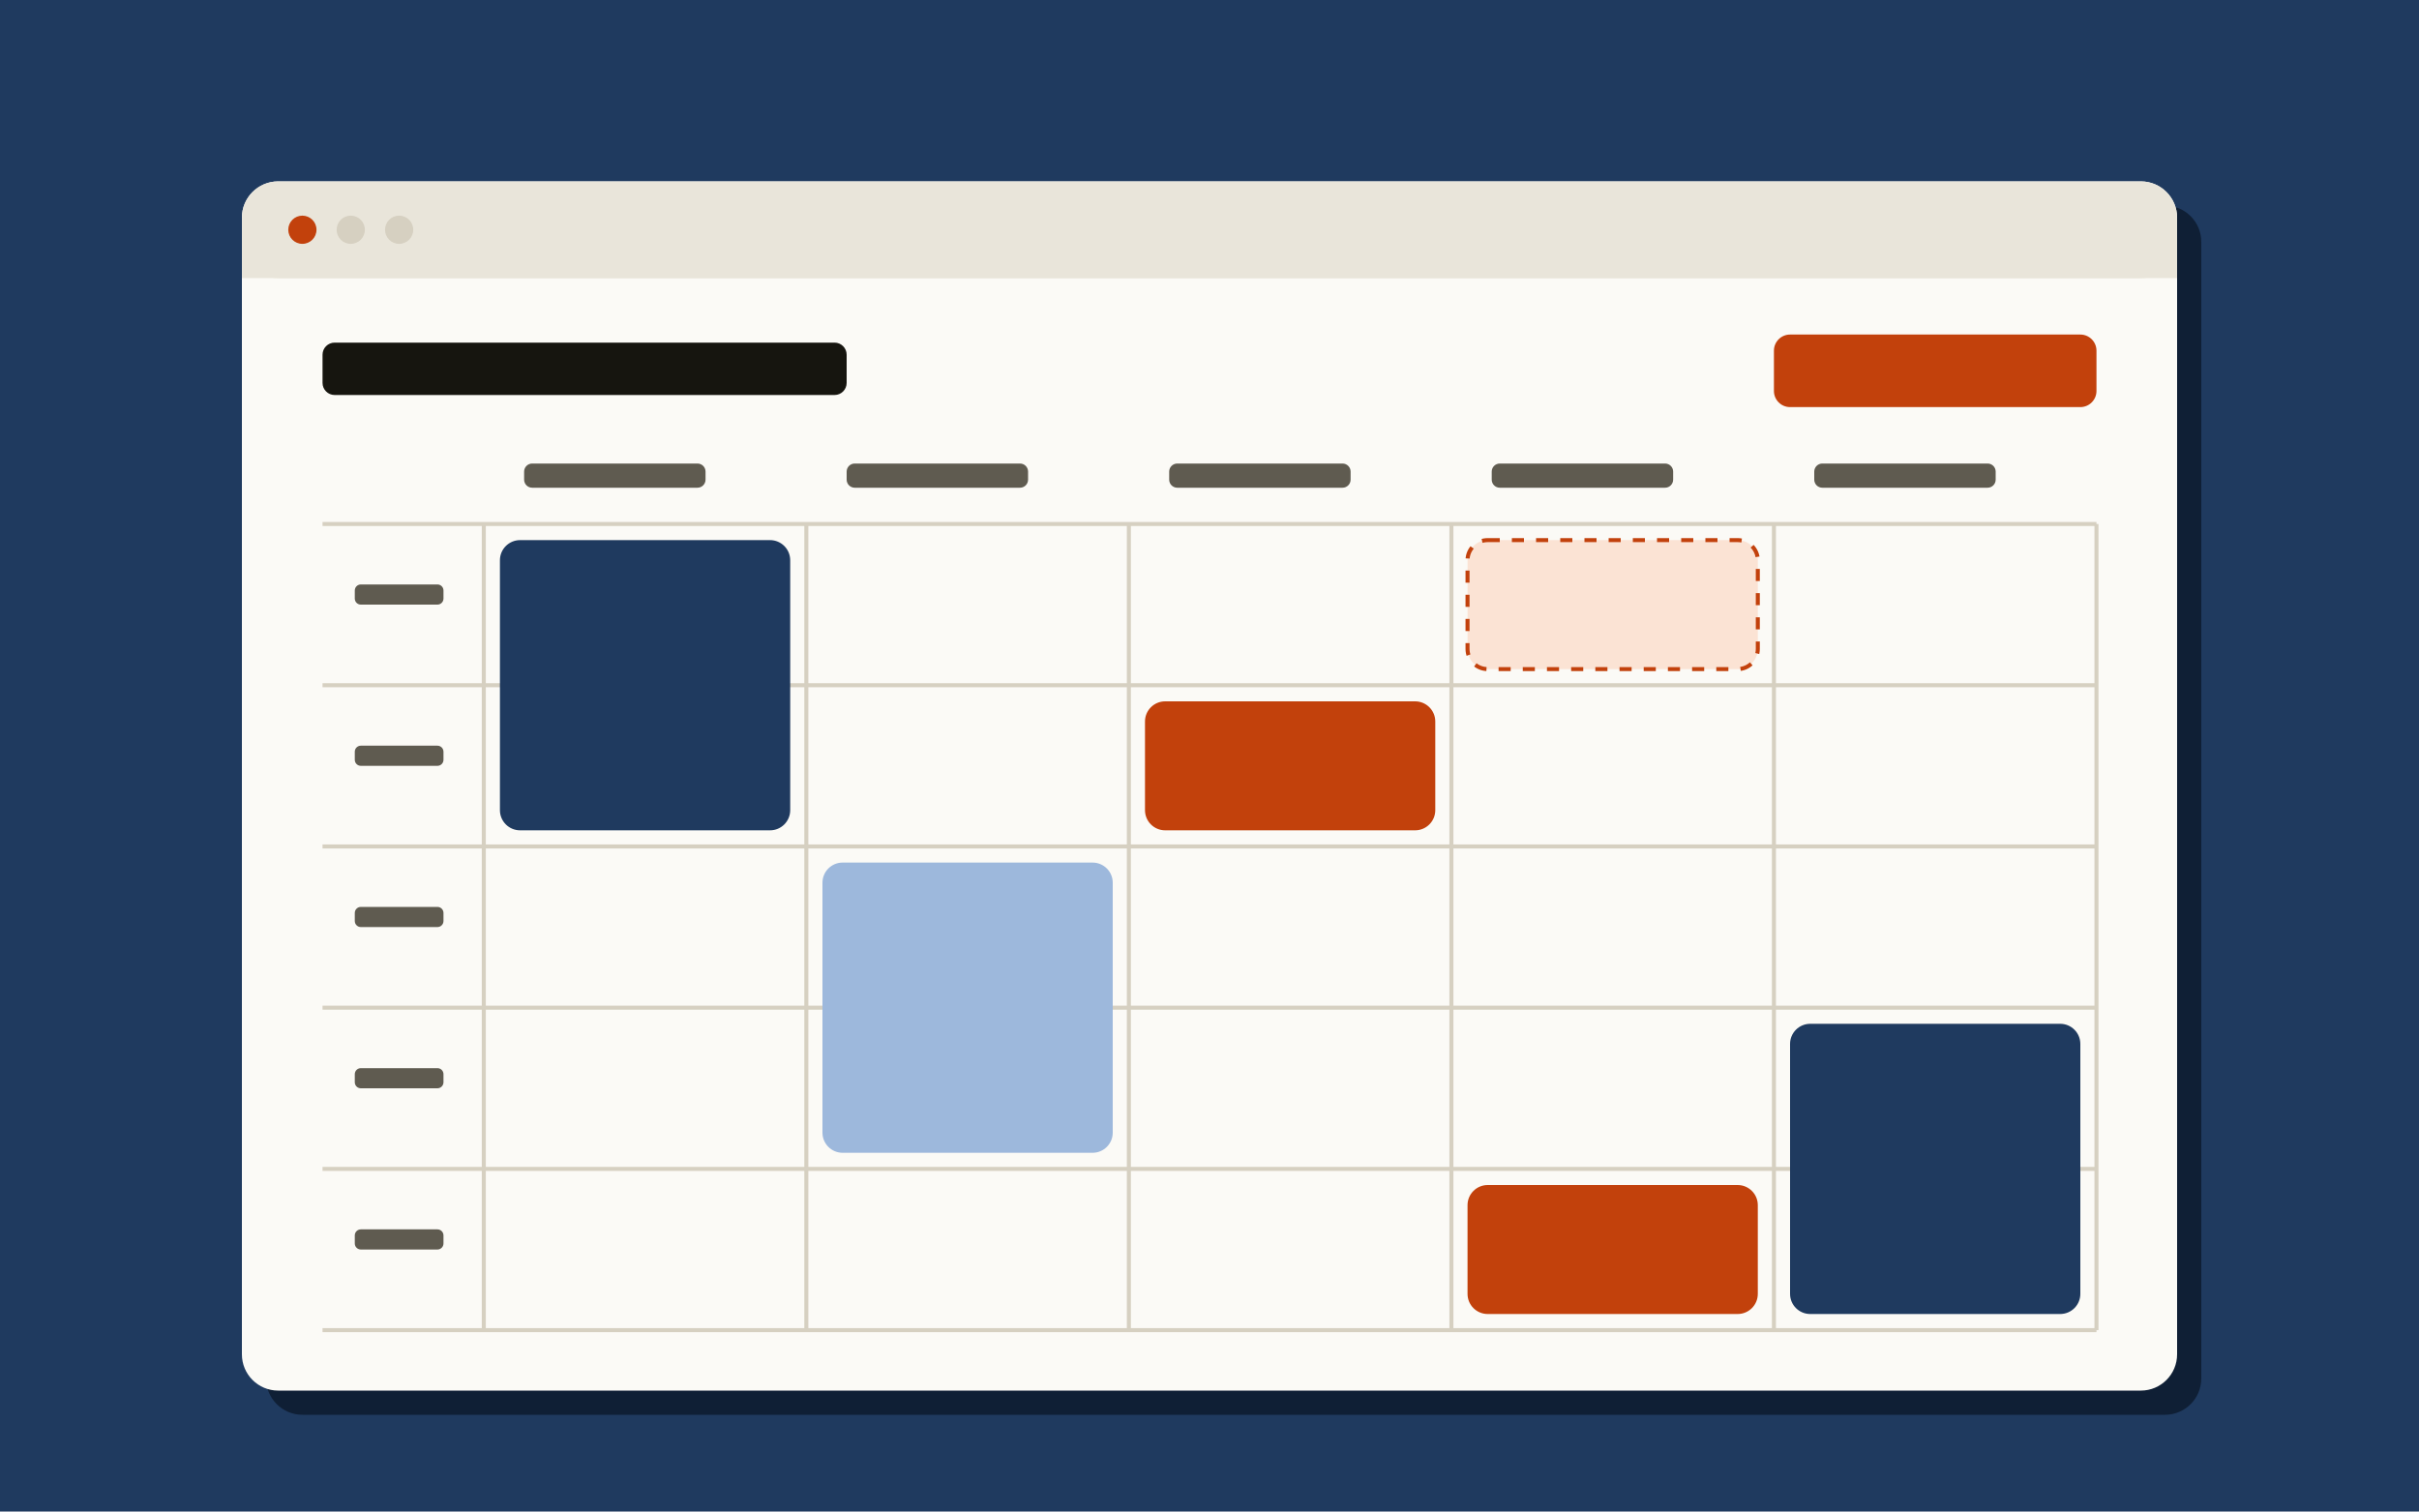
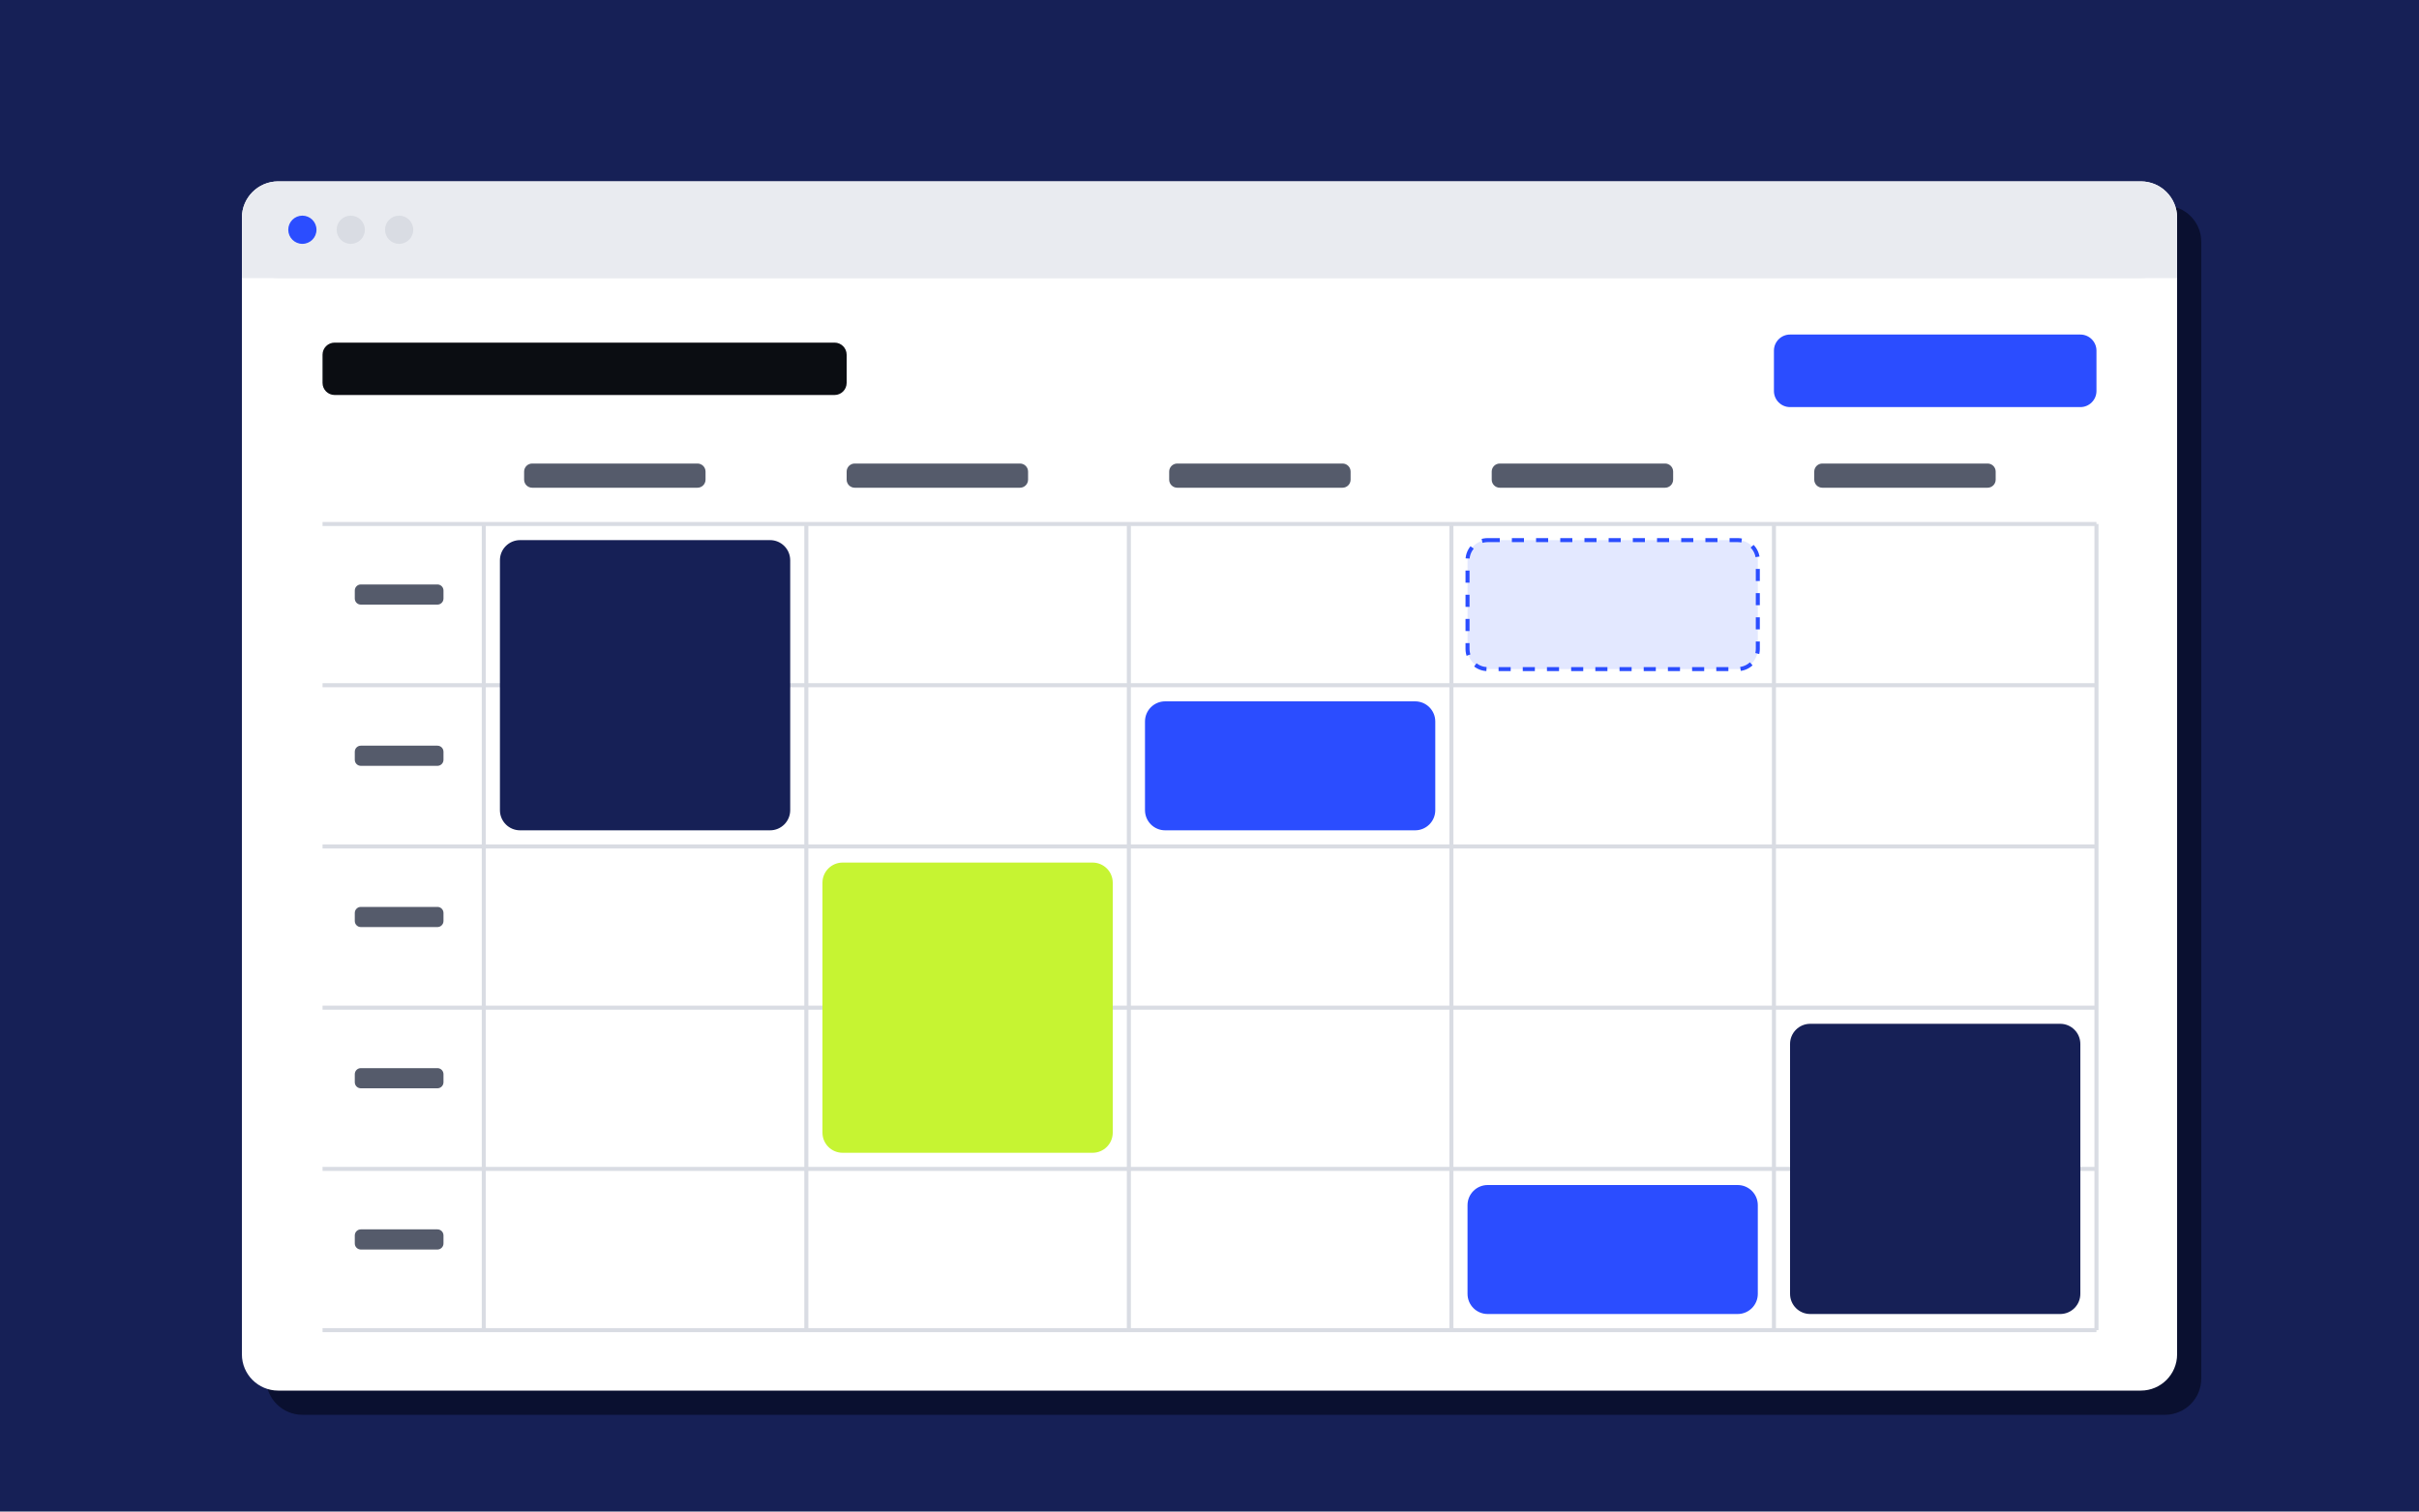
<svg xmlns="http://www.w3.org/2000/svg" viewBox="0 0 1200 750">
-   <rect width="1200" height="750" fill="#1f3a5f" />
+   <rect width="1200" height="750" fill="#162056" />
  <g transform="translate(120 90)">
-     <rect x="12" y="12" width="960" height="600" rx="18" fill="#0f1f35" />
-     <rect width="960" height="600" rx="18" fill="#fbfaf6" />
-     <rect width="960" height="48" rx="18" fill="#e9e5da" />
-     <rect y="30" width="960" height="18" fill="#e9e5da" />
-     <circle cx="30" cy="24" r="7" fill="#c2410c" />
-     <circle cx="54" cy="24" r="7" fill="#d6d0c1" />
-     <circle cx="78" cy="24" r="7" fill="#d6d0c1" />
-     <rect x="40" y="80" width="260" height="26" rx="6" fill="#16150f" />
-     <rect x="760" y="76" width="160" height="36" rx="8" fill="#c2410c" />
-     <g fill="#5f5b50">
+     <rect x="12" y="12" width="960" height="600" rx="18" fill="#0a1030" />
+     <rect width="960" height="600" rx="18" fill="#ffffff" />
+     <rect width="960" height="48" rx="18" fill="#e9ebf0" />
+     <rect y="30" width="960" height="18" fill="#e9ebf0" />
+     <circle cx="30" cy="24" r="7" fill="#2b4dff" />
+     <circle cx="54" cy="24" r="7" fill="#d9dce3" />
+     <circle cx="78" cy="24" r="7" fill="#d9dce3" />
+     <rect x="40" y="80" width="260" height="26" rx="6" fill="#0b0d12" />
+     <rect x="760" y="76" width="160" height="36" rx="8" fill="#2b4dff" />
+     <g fill="#555b6b">
      <rect x="140" y="140" width="90" height="12" rx="4" />
      <rect x="300" y="140" width="90" height="12" rx="4" />
      <rect x="460" y="140" width="90" height="12" rx="4" />
      <rect x="620" y="140" width="90" height="12" rx="4" />
      <rect x="780" y="140" width="90" height="12" rx="4" />
    </g>
-     <g stroke="#d6d0c1" stroke-width="2">
+     <g stroke="#d9dce3" stroke-width="2">
      <path d="M40 170h880M40 250h880M40 330h880M40 410h880M40 490h880M40 570h880" />
      <path d="M120 170v400M280 170v400M440 170v400M600 170v400M760 170v400M920 170v400" />
    </g>
-     <g fill="#5f5b50">
+     <g fill="#555b6b">
      <rect x="56" y="200" width="44" height="10" rx="3" />
      <rect x="56" y="280" width="44" height="10" rx="3" />
      <rect x="56" y="360" width="44" height="10" rx="3" />
      <rect x="56" y="440" width="44" height="10" rx="3" />
      <rect x="56" y="520" width="44" height="10" rx="3" />
    </g>
-     <rect x="128" y="178" width="144" height="144" rx="10" fill="#1f3a5f" />
-     <rect x="448" y="258" width="144" height="64" rx="10" fill="#c2410c" />
-     <rect x="288" y="338" width="144" height="144" rx="10" fill="#9db8dc" />
-     <rect x="608" y="178" width="144" height="64" rx="10" fill="#fbe3d4" stroke="#c2410c" stroke-width="2" stroke-dasharray="6 6" />
-     <rect x="768" y="418" width="144" height="144" rx="10" fill="#1f3a5f" />
-     <rect x="608" y="498" width="144" height="64" rx="10" fill="#c2410c" />
+     <rect x="128" y="178" width="144" height="144" rx="10" fill="#162056" />
+     <rect x="448" y="258" width="144" height="64" rx="10" fill="#2b4dff" />
+     <rect x="288" y="338" width="144" height="144" rx="10" fill="#c6f432" />
+     <rect x="608" y="178" width="144" height="64" rx="10" fill="#e3e8ff" stroke="#2b4dff" stroke-width="2" stroke-dasharray="6 6" />
+     <rect x="768" y="418" width="144" height="144" rx="10" fill="#162056" />
+     <rect x="608" y="498" width="144" height="64" rx="10" fill="#2b4dff" />
  </g>
</svg>
